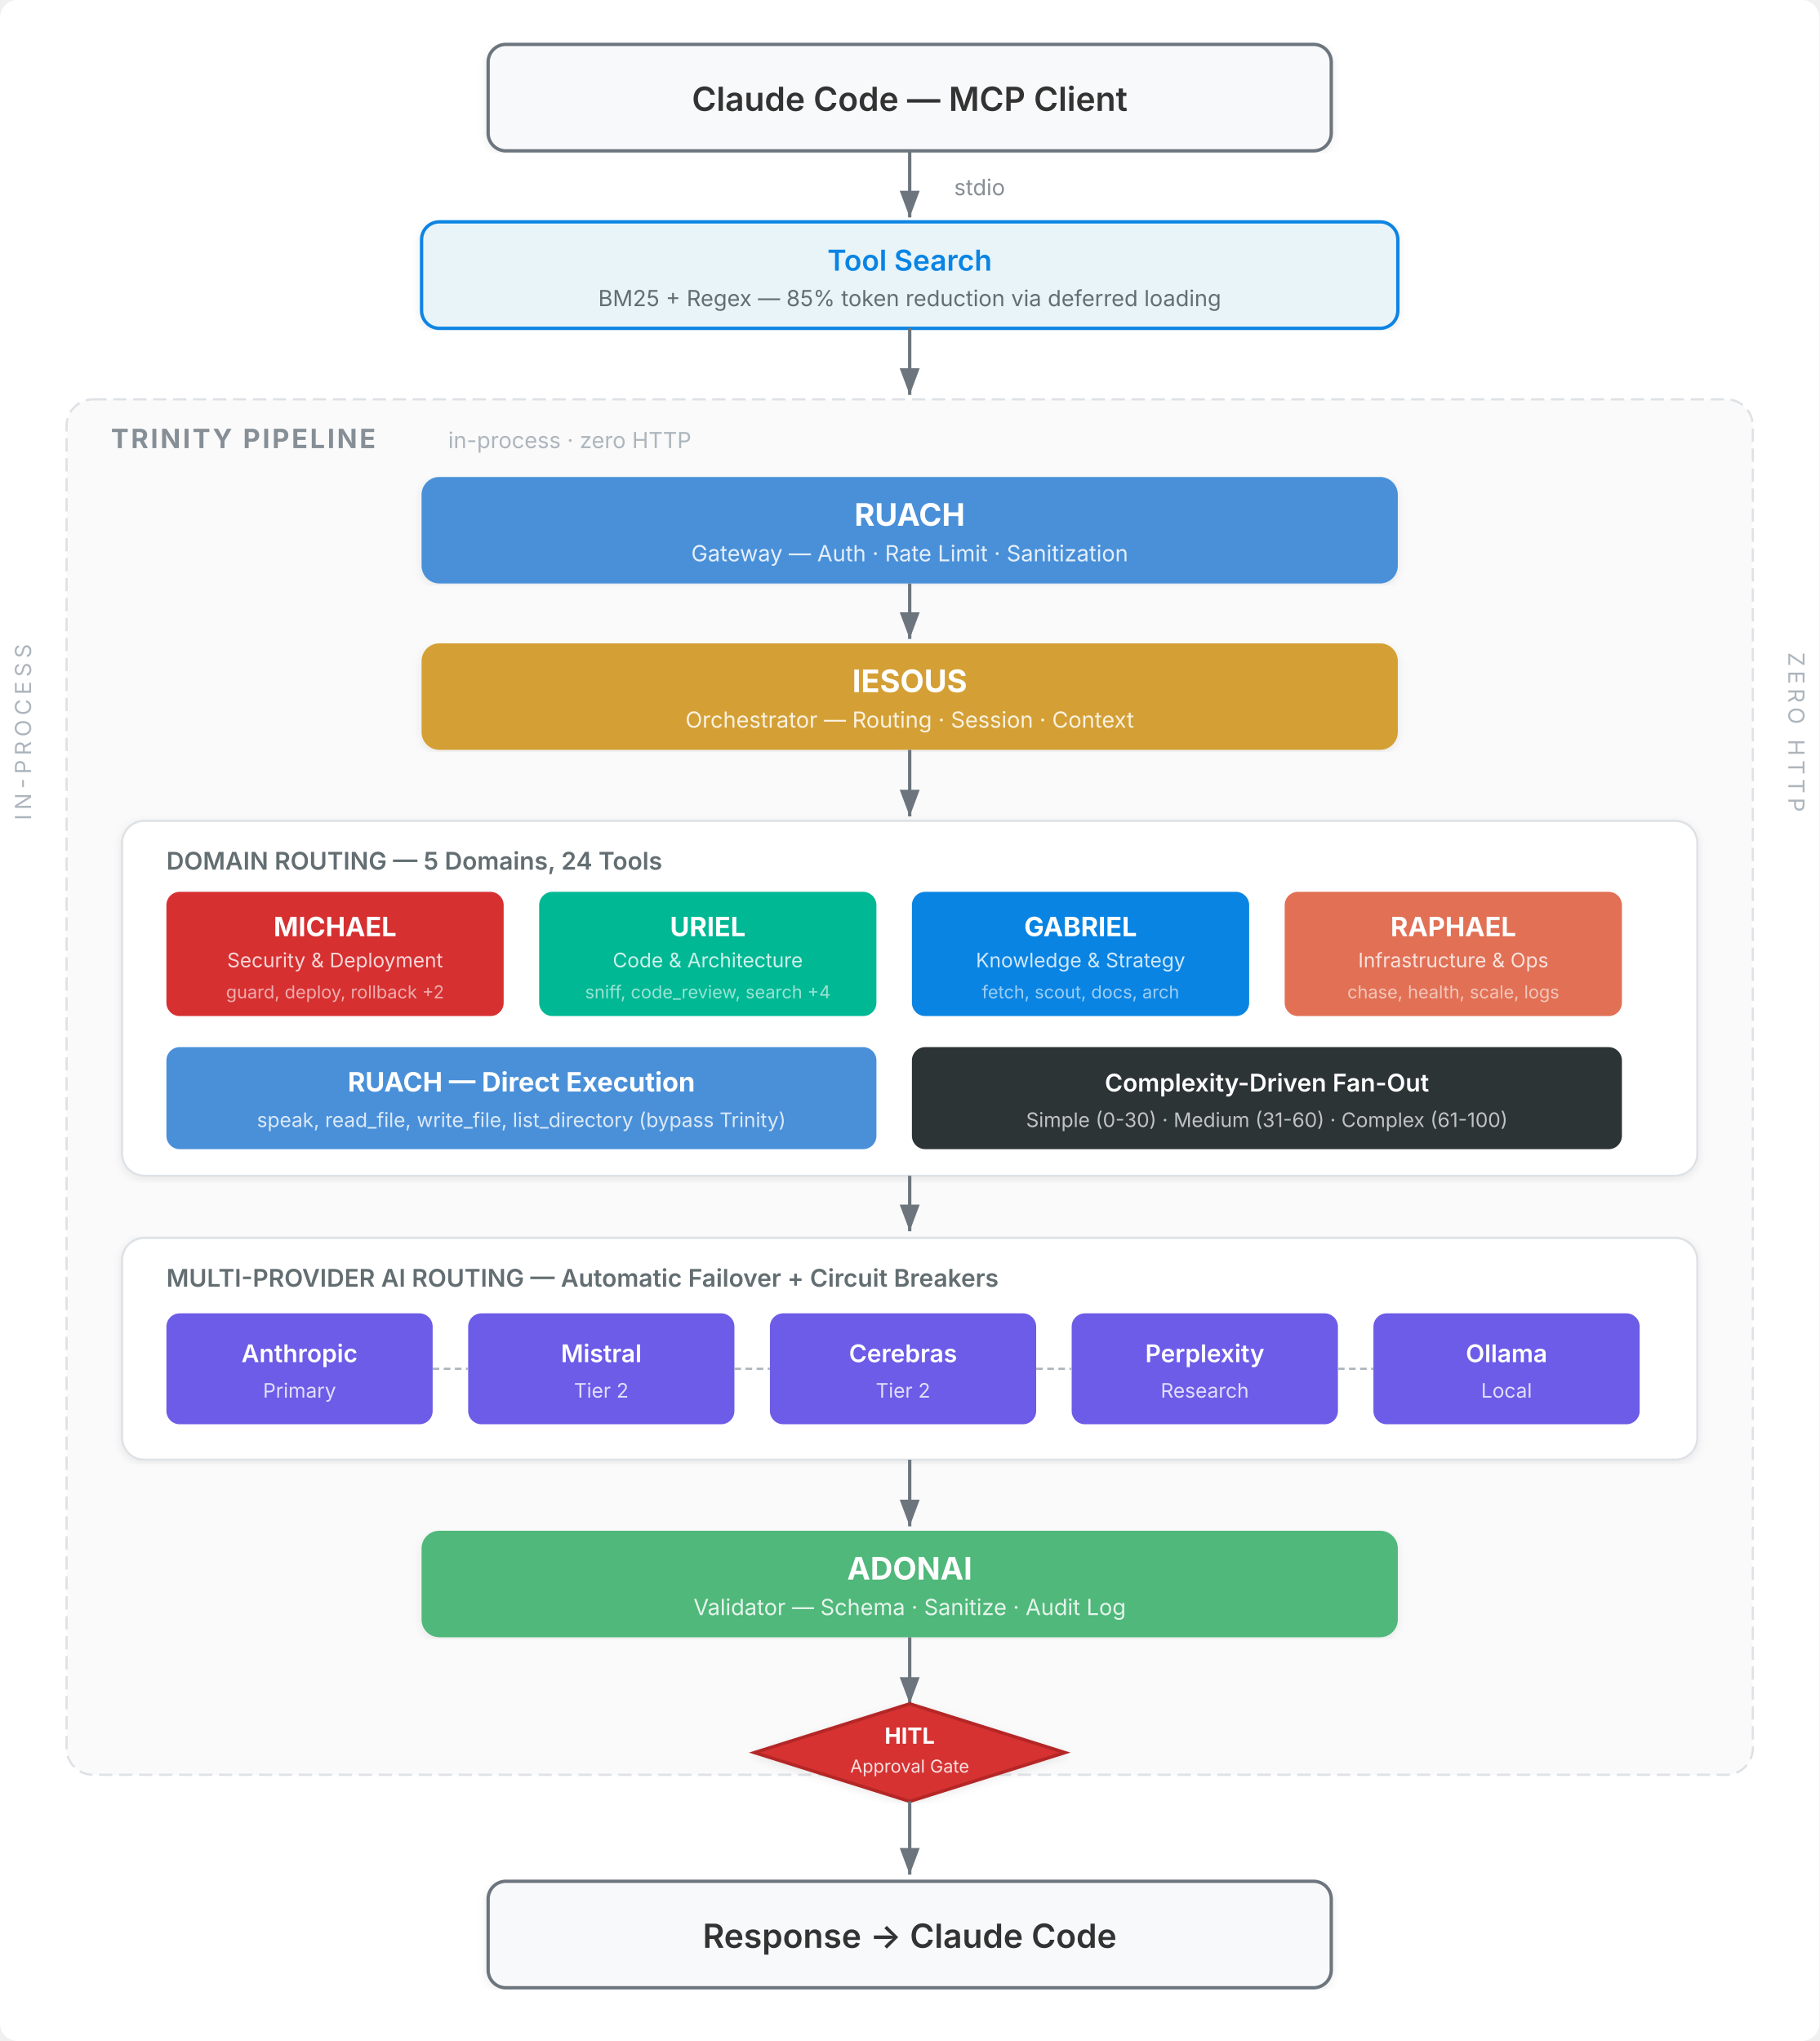
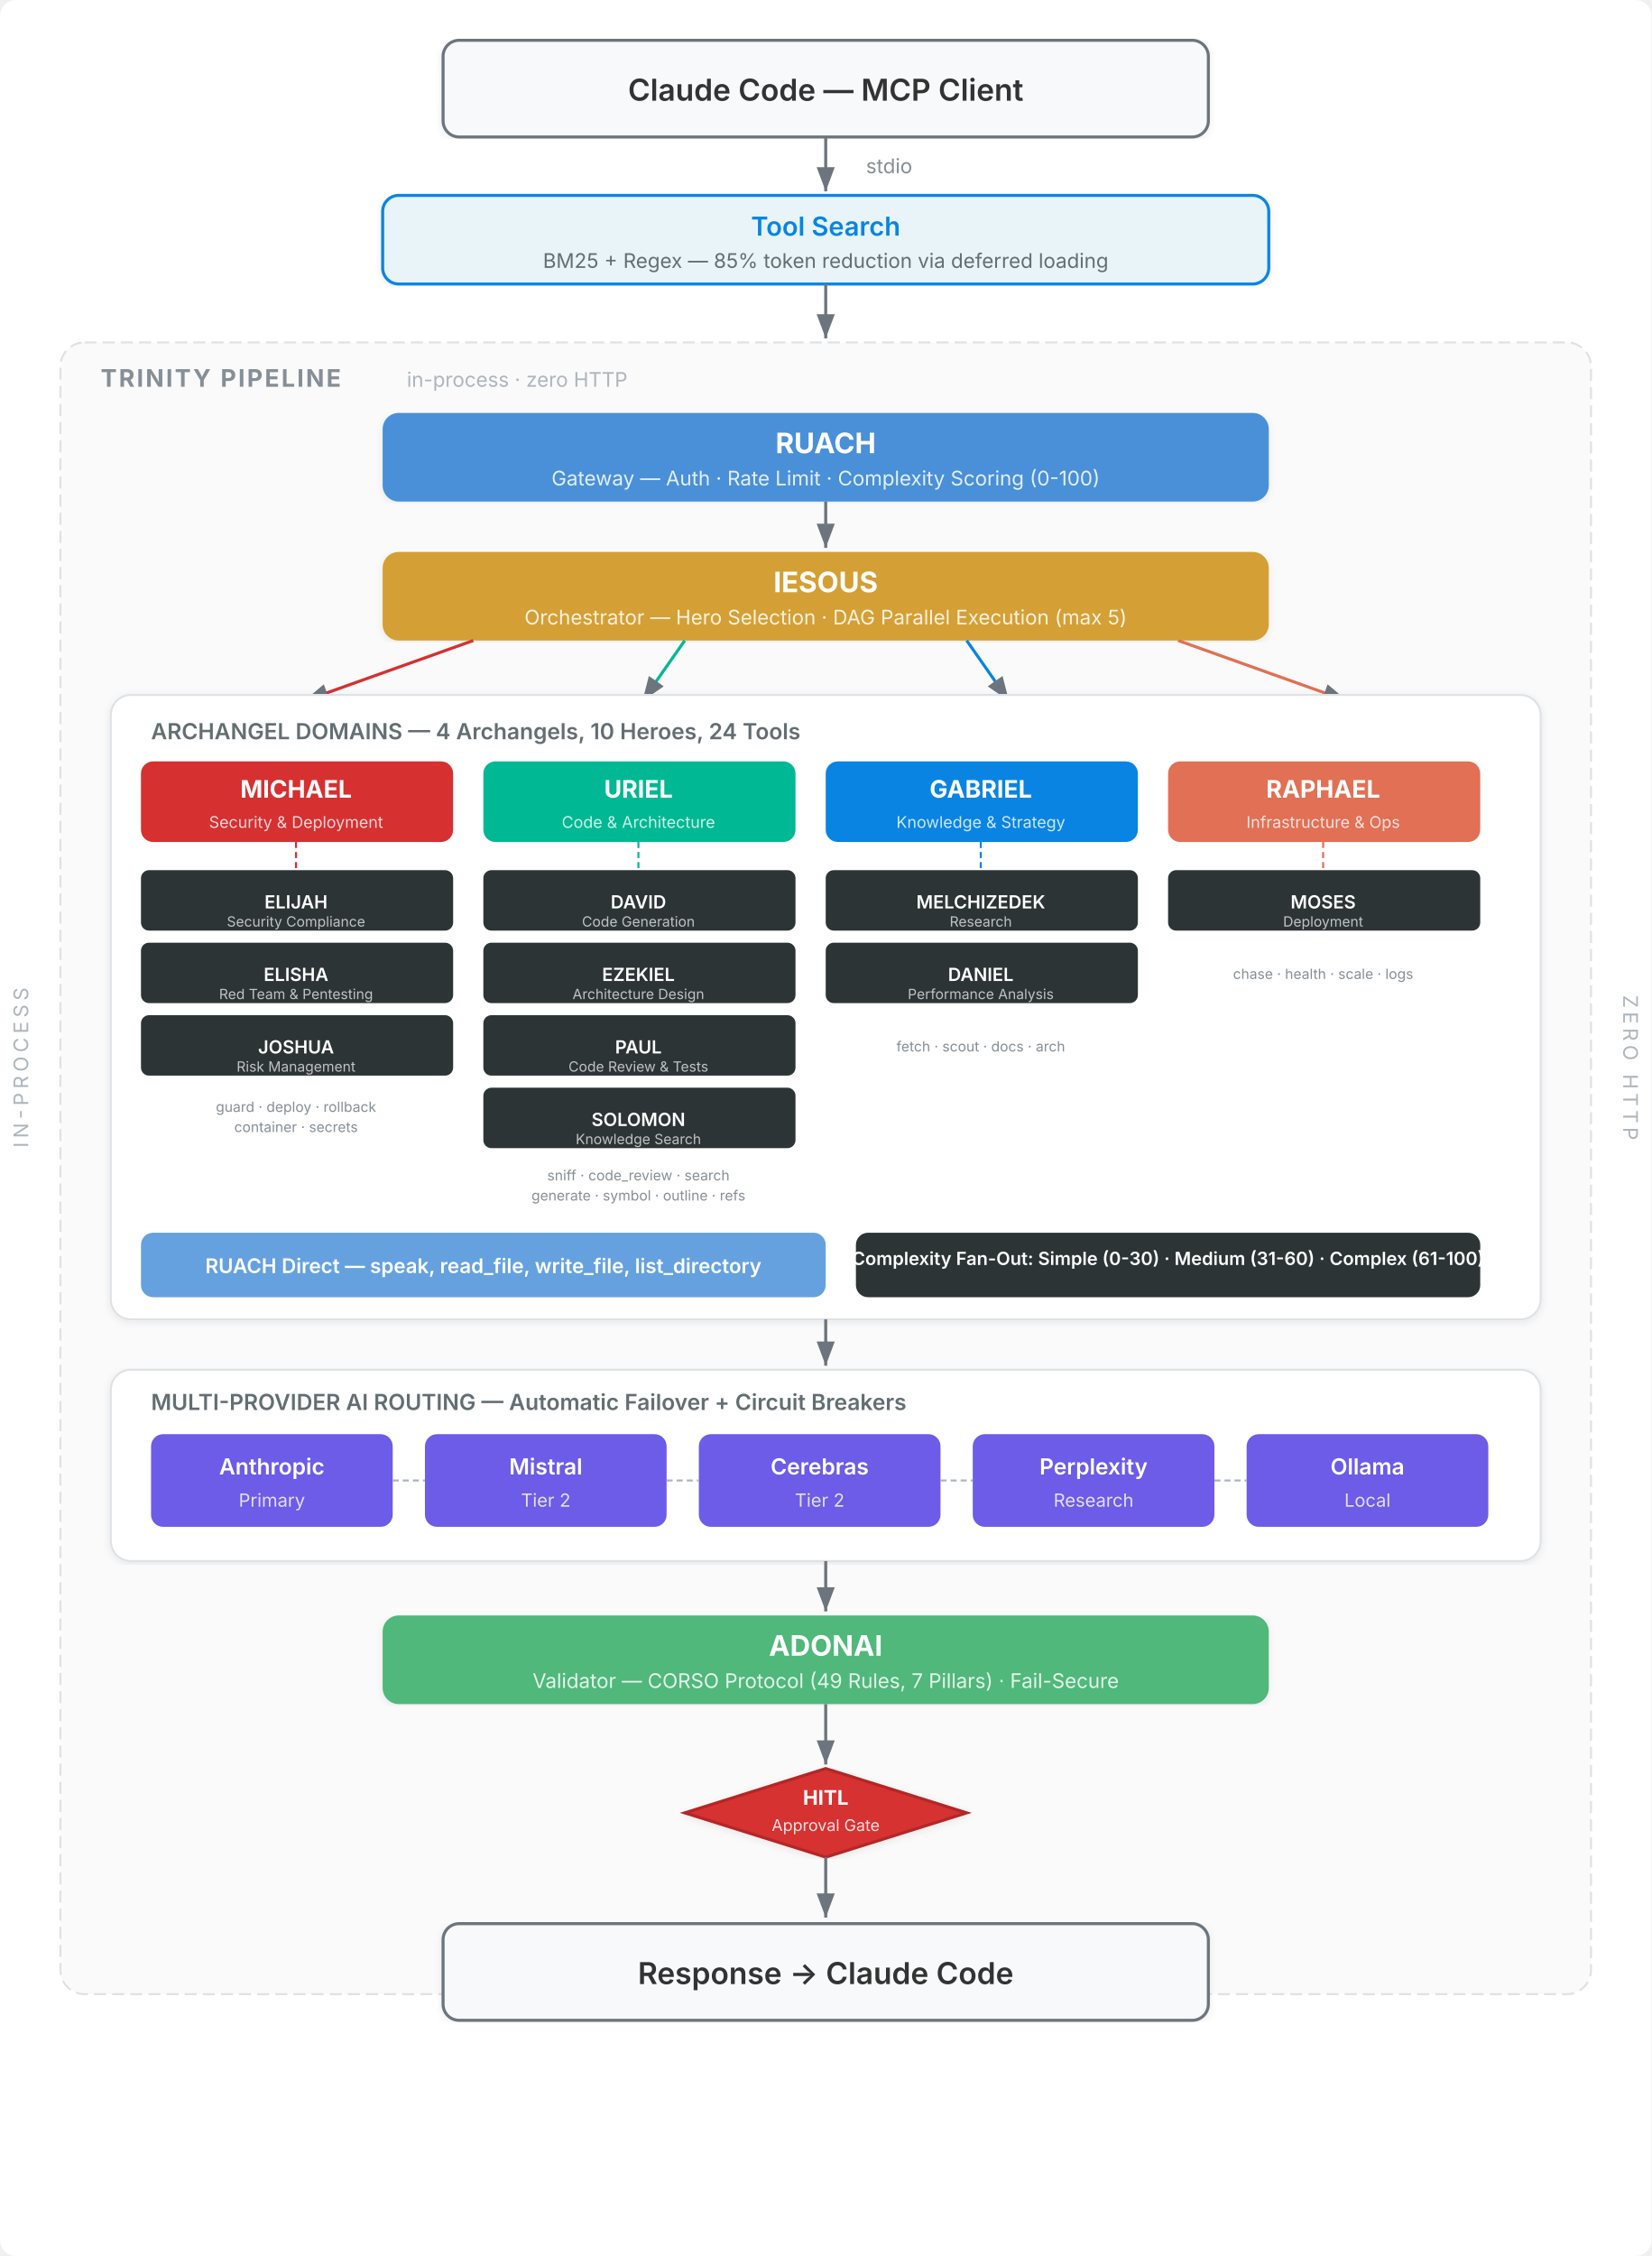
- <svg xmlns="http://www.w3.org/2000/svg" viewBox="0 0 820 920" font-family="Inter, -apple-system, BlinkMacSystemFont, 'Segoe UI', Helvetica, Arial, sans-serif">
+ <svg xmlns="http://www.w3.org/2000/svg" viewBox="0 0 820 1120" font-family="Inter, -apple-system, BlinkMacSystemFont, 'Segoe UI', Helvetica, Arial, sans-serif">
  <defs>
    <filter id="shadow" x="-2%" y="-2%" width="104%" height="104%">
      <feDropShadow dx="0" dy="1" stdDeviation="2" flood-opacity="0.08" />
    </filter>
    <marker id="arrowhead" markerWidth="8" markerHeight="6" refX="8" refY="3" orient="auto">
      <polygon points="0 0, 8 3, 0 6" fill="#6c757d" />
    </marker>
-     <marker id="arrowhead-blue" markerWidth="8" markerHeight="6" refX="8" refY="3" orient="auto">
-       <polygon points="0 0, 8 3, 0 6" fill="#4a90d9" />
-     </marker>
  </defs>
-   <rect width="820" height="920" fill="#ffffff" rx="8" />
+   <rect width="820" height="1120" fill="#ffffff" rx="8" />
  <rect x="220" y="20" width="380" height="48" rx="8" fill="#f8f9fa" stroke="#6c757d" stroke-width="1.5" filter="url(#shadow)" />
  <text x="410" y="50" text-anchor="middle" font-size="15" font-weight="600" fill="#333">Claude Code — MCP Client</text>
-   <line x1="410" y1="68" x2="410" y2="98" stroke="#6c757d" stroke-width="1.5" marker-end="url(#arrowhead)" />
-   <text x="430" y="88" font-size="10" fill="#868e96">stdio</text>
-   <rect x="190" y="100" width="440" height="48" rx="8" fill="#e8f4f8" stroke="#0984e3" stroke-width="1.5" filter="url(#shadow)" />
-   <text x="410" y="122" text-anchor="middle" font-size="13" font-weight="600" fill="#0984e3">Tool Search</text>
-   <text x="410" y="138" text-anchor="middle" font-size="10" fill="#636e72">BM25 + Regex — 85% token reduction via deferred loading</text>
-   <line x1="410" y1="148" x2="410" y2="178" stroke="#6c757d" stroke-width="1.5" marker-end="url(#arrowhead)" />
-   <rect x="30" y="180" width="760" height="620" rx="12" fill="#fafafa" stroke="#dee2e6" stroke-width="1" stroke-dasharray="6,3" />
-   <text x="50" y="202" font-size="12" font-weight="700" fill="#868e96" letter-spacing="1">TRINITY PIPELINE</text>
-   <text x="202" y="202" font-size="10" fill="#adb5bd">in-process · zero HTTP</text>
-   <rect x="190" y="215" width="440" height="48" rx="8" fill="#4a90d9" filter="url(#shadow)" />
-   <text x="410" y="237" text-anchor="middle" font-size="14" font-weight="700" fill="#fff">RUACH</text>
-   <text x="410" y="253" text-anchor="middle" font-size="10" fill="rgba(255,255,255,0.85)">Gateway — Auth · Rate Limit · Sanitization</text>
-   <line x1="410" y1="263" x2="410" y2="288" stroke="#6c757d" stroke-width="1.5" marker-end="url(#arrowhead)" />
-   <rect x="190" y="290" width="440" height="48" rx="8" fill="#d4a034" filter="url(#shadow)" />
-   <text x="410" y="312" text-anchor="middle" font-size="14" font-weight="700" fill="#fff">IESOUS</text>
-   <text x="410" y="328" text-anchor="middle" font-size="10" fill="rgba(255,255,255,0.85)">Orchestrator — Routing · Session · Context</text>
-   <line x1="410" y1="338" x2="410" y2="368" stroke="#6c757d" stroke-width="1.5" marker-end="url(#arrowhead)" />
-   <rect x="55" y="370" width="710" height="160" rx="10" fill="#ffffff" stroke="#dee2e6" stroke-width="1" filter="url(#shadow)" />
-   <text x="75" y="392" font-size="11" font-weight="600" fill="#636e72">DOMAIN ROUTING — 5 Domains, 24 Tools</text>
-   <rect x="75" y="402" width="152" height="56" rx="6" fill="#d63031" />
-   <text x="151" y="422" text-anchor="middle" font-size="12" font-weight="700" fill="#fff">MICHAEL</text>
-   <text x="151" y="436" text-anchor="middle" font-size="9" fill="rgba(255,255,255,0.8)">Security &amp; Deployment</text>
-   <text x="151" y="450" text-anchor="middle" font-size="8" fill="rgba(255,255,255,0.6)">guard, deploy, rollback +2</text>
-   <rect x="243" y="402" width="152" height="56" rx="6" fill="#00b894" />
-   <text x="319" y="422" text-anchor="middle" font-size="12" font-weight="700" fill="#fff">URIEL</text>
-   <text x="319" y="436" text-anchor="middle" font-size="9" fill="rgba(255,255,255,0.8)">Code &amp; Architecture</text>
-   <text x="319" y="450" text-anchor="middle" font-size="8" fill="rgba(255,255,255,0.6)">sniff, code_review, search +4</text>
-   <rect x="411" y="402" width="152" height="56" rx="6" fill="#0984e3" />
-   <text x="487" y="422" text-anchor="middle" font-size="12" font-weight="700" fill="#fff">GABRIEL</text>
-   <text x="487" y="436" text-anchor="middle" font-size="9" fill="rgba(255,255,255,0.8)">Knowledge &amp; Strategy</text>
-   <text x="487" y="450" text-anchor="middle" font-size="8" fill="rgba(255,255,255,0.6)">fetch, scout, docs, arch</text>
-   <rect x="579" y="402" width="152" height="56" rx="6" fill="#e17055" />
-   <text x="655" y="422" text-anchor="middle" font-size="12" font-weight="700" fill="#fff">RAPHAEL</text>
-   <text x="655" y="436" text-anchor="middle" font-size="9" fill="rgba(255,255,255,0.8)">Infrastructure &amp; Ops</text>
-   <text x="655" y="450" text-anchor="middle" font-size="8" fill="rgba(255,255,255,0.6)">chase, health, scale, logs</text>
-   <rect x="75" y="472" width="320" height="46" rx="6" fill="#4a90d9" />
-   <text x="235" y="492" text-anchor="middle" font-size="12" font-weight="700" fill="#fff">RUACH — Direct Execution</text>
-   <text x="235" y="508" text-anchor="middle" font-size="9" fill="rgba(255,255,255,0.8)">speak, read_file, write_file, list_directory (bypass Trinity)</text>
-   <rect x="411" y="472" width="320" height="46" rx="6" fill="#2d3436" />
-   <text x="571" y="492" text-anchor="middle" font-size="11" font-weight="600" fill="#fff">Complexity-Driven Fan-Out</text>
-   <text x="571" y="508" text-anchor="middle" font-size="9" fill="rgba(255,255,255,0.7)">Simple (0-30) · Medium (31-60) · Complex (61-100)</text>
-   <line x1="410" y1="530" x2="410" y2="555" stroke="#6c757d" stroke-width="1.5" marker-end="url(#arrowhead)" />
-   <rect x="55" y="558" width="710" height="100" rx="10" fill="#ffffff" stroke="#dee2e6" stroke-width="1" filter="url(#shadow)" />
-   <text x="75" y="580" font-size="11" font-weight="600" fill="#636e72">MULTI-PROVIDER AI ROUTING — Automatic Failover + Circuit Breakers</text>
-   <rect x="75" y="592" width="120" height="50" rx="6" fill="#6c5ce7" />
-   <text x="135" y="614" text-anchor="middle" font-size="11" font-weight="600" fill="#fff">Anthropic</text>
-   <text x="135" y="630" text-anchor="middle" font-size="9" fill="rgba(255,255,255,0.8)">Primary</text>
-   <rect x="211" y="592" width="120" height="50" rx="6" fill="#6c5ce7" />
-   <text x="271" y="614" text-anchor="middle" font-size="11" font-weight="600" fill="#fff">Mistral</text>
-   <text x="271" y="630" text-anchor="middle" font-size="9" fill="rgba(255,255,255,0.8)">Tier 2</text>
-   <rect x="347" y="592" width="120" height="50" rx="6" fill="#6c5ce7" />
-   <text x="407" y="614" text-anchor="middle" font-size="11" font-weight="600" fill="#fff">Cerebras</text>
-   <text x="407" y="630" text-anchor="middle" font-size="9" fill="rgba(255,255,255,0.8)">Tier 2</text>
-   <rect x="483" y="592" width="120" height="50" rx="6" fill="#6c5ce7" />
-   <text x="543" y="614" text-anchor="middle" font-size="11" font-weight="600" fill="#fff">Perplexity</text>
-   <text x="543" y="630" text-anchor="middle" font-size="9" fill="rgba(255,255,255,0.8)">Research</text>
-   <rect x="619" y="592" width="120" height="50" rx="6" fill="#6c5ce7" />
-   <text x="679" y="614" text-anchor="middle" font-size="11" font-weight="600" fill="#fff">Ollama</text>
-   <text x="679" y="630" text-anchor="middle" font-size="9" fill="rgba(255,255,255,0.8)">Local</text>
-   <line x1="195" y1="617" x2="211" y2="617" stroke="#adb5bd" stroke-width="1" stroke-dasharray="3,2" />
-   <line x1="331" y1="617" x2="347" y2="617" stroke="#adb5bd" stroke-width="1" stroke-dasharray="3,2" />
-   <line x1="467" y1="617" x2="483" y2="617" stroke="#adb5bd" stroke-width="1" stroke-dasharray="3,2" />
-   <line x1="603" y1="617" x2="619" y2="617" stroke="#adb5bd" stroke-width="1" stroke-dasharray="3,2" />
-   <line x1="410" y1="658" x2="410" y2="688" stroke="#6c757d" stroke-width="1.5" marker-end="url(#arrowhead)" />
-   <rect x="190" y="690" width="440" height="48" rx="8" fill="#50b87a" filter="url(#shadow)" />
-   <text x="410" y="712" text-anchor="middle" font-size="14" font-weight="700" fill="#fff">ADONAI</text>
-   <text x="410" y="728" text-anchor="middle" font-size="10" fill="rgba(255,255,255,0.85)">Validator — Schema · Sanitize · Audit Log</text>
-   <line x1="410" y1="738" x2="410" y2="768" stroke="#6c757d" stroke-width="1.5" marker-end="url(#arrowhead)" />
-   <g transform="translate(410, 790)">
+   <line x1="410" y1="68" x2="410" y2="95" stroke="#6c757d" stroke-width="1.5" marker-end="url(#arrowhead)" />
+   <text x="430" y="86" font-size="10" fill="#868e96">stdio</text>
+   <rect x="190" y="97" width="440" height="44" rx="8" fill="#e8f4f8" stroke="#0984e3" stroke-width="1.5" filter="url(#shadow)" />
+   <text x="410" y="117" text-anchor="middle" font-size="13" font-weight="600" fill="#0984e3">Tool Search</text>
+   <text x="410" y="133" text-anchor="middle" font-size="10" fill="#636e72">BM25 + Regex — 85% token reduction via deferred loading</text>
+   <line x1="410" y1="141" x2="410" y2="168" stroke="#6c757d" stroke-width="1.5" marker-end="url(#arrowhead)" />
+   <rect x="30" y="170" width="760" height="820" rx="12" fill="#fafafa" stroke="#dee2e6" stroke-width="1" stroke-dasharray="6,3" />
+   <text x="50" y="192" font-size="12" font-weight="700" fill="#868e96" letter-spacing="1">TRINITY PIPELINE</text>
+   <text x="202" y="192" font-size="10" fill="#adb5bd">in-process · zero HTTP</text>
+   <rect x="190" y="205" width="440" height="44" rx="8" fill="#4a90d9" filter="url(#shadow)" />
+   <text x="410" y="225" text-anchor="middle" font-size="14" font-weight="700" fill="#fff">RUACH</text>
+   <text x="410" y="241" text-anchor="middle" font-size="10" fill="rgba(255,255,255,0.85)">Gateway — Auth · Rate Limit · Complexity Scoring (0-100)</text>
+   <line x1="410" y1="249" x2="410" y2="272" stroke="#6c757d" stroke-width="1.5" marker-end="url(#arrowhead)" />
+   <rect x="190" y="274" width="440" height="44" rx="8" fill="#d4a034" filter="url(#shadow)" />
+   <text x="410" y="294" text-anchor="middle" font-size="14" font-weight="700" fill="#fff">IESOUS</text>
+   <text x="410" y="310" text-anchor="middle" font-size="10" fill="rgba(255,255,255,0.85)">Orchestrator — Hero Selection · DAG Parallel Execution (max 5)</text>
+   <line x1="235" y1="318" x2="151" y2="348" stroke="#d63031" stroke-width="1.5" marker-end="url(#arrowhead)" />
+   <line x1="340" y1="318" x2="319" y2="348" stroke="#00b894" stroke-width="1.5" marker-end="url(#arrowhead)" />
+   <line x1="480" y1="318" x2="501" y2="348" stroke="#0984e3" stroke-width="1.5" marker-end="url(#arrowhead)" />
+   <line x1="585" y1="318" x2="669" y2="348" stroke="#e17055" stroke-width="1.5" marker-end="url(#arrowhead)" />
+   <rect x="55" y="345" width="710" height="310" rx="10" fill="#ffffff" stroke="#dee2e6" stroke-width="1" filter="url(#shadow)" />
+   <text x="75" y="367" font-size="11" font-weight="600" fill="#636e72">ARCHANGEL DOMAINS — 4 Archangels, 10 Heroes, 24 Tools</text>
+   <rect x="70" y="378" width="155" height="40" rx="6" fill="#d63031" />
+   <text x="147" y="396" text-anchor="middle" font-size="12" font-weight="700" fill="#fff">MICHAEL</text>
+   <text x="147" y="411" text-anchor="middle" font-size="8" fill="rgba(255,255,255,0.8)">Security &amp; Deployment</text>
+   <line x1="147" y1="418" x2="147" y2="432" stroke="#d63031" stroke-width="1" stroke-dasharray="3,2" />
+   <rect x="70" y="432" width="155" height="30" rx="4" fill="#2d3436" />
+   <text x="147" y="451" text-anchor="middle" font-size="9" font-weight="600" fill="#fff">ELIJAH</text>
+   <text x="147" y="460" text-anchor="middle" font-size="7" fill="rgba(255,255,255,0.7)">Security Compliance</text>
+   <rect x="70" y="468" width="155" height="30" rx="4" fill="#2d3436" />
+   <text x="147" y="487" text-anchor="middle" font-size="9" font-weight="600" fill="#fff">ELISHA</text>
+   <text x="147" y="496" text-anchor="middle" font-size="7" fill="rgba(255,255,255,0.7)">Red Team &amp; Pentesting</text>
+   <rect x="70" y="504" width="155" height="30" rx="4" fill="#2d3436" />
+   <text x="147" y="523" text-anchor="middle" font-size="9" font-weight="600" fill="#fff">JOSHUA</text>
+   <text x="147" y="532" text-anchor="middle" font-size="7" fill="rgba(255,255,255,0.7)">Risk Management</text>
+   <text x="147" y="552" text-anchor="middle" font-size="7" fill="#868e96">guard · deploy · rollback</text>
+   <text x="147" y="562" text-anchor="middle" font-size="7" fill="#868e96">container · secrets</text>
+   <rect x="240" y="378" width="155" height="40" rx="6" fill="#00b894" />
+   <text x="317" y="396" text-anchor="middle" font-size="12" font-weight="700" fill="#fff">URIEL</text>
+   <text x="317" y="411" text-anchor="middle" font-size="8" fill="rgba(255,255,255,0.8)">Code &amp; Architecture</text>
+   <line x1="317" y1="418" x2="317" y2="432" stroke="#00b894" stroke-width="1" stroke-dasharray="3,2" />
+   <rect x="240" y="432" width="155" height="30" rx="4" fill="#2d3436" />
+   <text x="317" y="451" text-anchor="middle" font-size="9" font-weight="600" fill="#fff">DAVID</text>
+   <text x="317" y="460" text-anchor="middle" font-size="7" fill="rgba(255,255,255,0.7)">Code Generation</text>
+   <rect x="240" y="468" width="155" height="30" rx="4" fill="#2d3436" />
+   <text x="317" y="487" text-anchor="middle" font-size="9" font-weight="600" fill="#fff">EZEKIEL</text>
+   <text x="317" y="496" text-anchor="middle" font-size="7" fill="rgba(255,255,255,0.7)">Architecture Design</text>
+   <rect x="240" y="504" width="155" height="30" rx="4" fill="#2d3436" />
+   <text x="317" y="523" text-anchor="middle" font-size="9" font-weight="600" fill="#fff">PAUL</text>
+   <text x="317" y="532" text-anchor="middle" font-size="7" fill="rgba(255,255,255,0.7)">Code Review &amp; Tests</text>
+   <rect x="240" y="540" width="155" height="30" rx="4" fill="#2d3436" />
+   <text x="317" y="559" text-anchor="middle" font-size="9" font-weight="600" fill="#fff">SOLOMON</text>
+   <text x="317" y="568" text-anchor="middle" font-size="7" fill="rgba(255,255,255,0.7)">Knowledge Search</text>
+   <text x="317" y="586" text-anchor="middle" font-size="7" fill="#868e96">sniff · code_review · search</text>
+   <text x="317" y="596" text-anchor="middle" font-size="7" fill="#868e96">generate · symbol · outline · refs</text>
+   <rect x="410" y="378" width="155" height="40" rx="6" fill="#0984e3" />
+   <text x="487" y="396" text-anchor="middle" font-size="12" font-weight="700" fill="#fff">GABRIEL</text>
+   <text x="487" y="411" text-anchor="middle" font-size="8" fill="rgba(255,255,255,0.8)">Knowledge &amp; Strategy</text>
+   <line x1="487" y1="418" x2="487" y2="432" stroke="#0984e3" stroke-width="1" stroke-dasharray="3,2" />
+   <rect x="410" y="432" width="155" height="30" rx="4" fill="#2d3436" />
+   <text x="487" y="451" text-anchor="middle" font-size="9" font-weight="600" fill="#fff">MELCHIZEDEK</text>
+   <text x="487" y="460" text-anchor="middle" font-size="7" fill="rgba(255,255,255,0.7)">Research</text>
+   <rect x="410" y="468" width="155" height="30" rx="4" fill="#2d3436" />
+   <text x="487" y="487" text-anchor="middle" font-size="9" font-weight="600" fill="#fff">DANIEL</text>
+   <text x="487" y="496" text-anchor="middle" font-size="7" fill="rgba(255,255,255,0.7)">Performance Analysis</text>
+   <text x="487" y="522" text-anchor="middle" font-size="7" fill="#868e96">fetch · scout · docs · arch</text>
+   <rect x="580" y="378" width="155" height="40" rx="6" fill="#e17055" />
+   <text x="657" y="396" text-anchor="middle" font-size="12" font-weight="700" fill="#fff">RAPHAEL</text>
+   <text x="657" y="411" text-anchor="middle" font-size="8" fill="rgba(255,255,255,0.8)">Infrastructure &amp; Ops</text>
+   <line x1="657" y1="418" x2="657" y2="432" stroke="#e17055" stroke-width="1" stroke-dasharray="3,2" />
+   <rect x="580" y="432" width="155" height="30" rx="4" fill="#2d3436" />
+   <text x="657" y="451" text-anchor="middle" font-size="9" font-weight="600" fill="#fff">MOSES</text>
+   <text x="657" y="460" text-anchor="middle" font-size="7" fill="rgba(255,255,255,0.7)">Deployment</text>
+   <text x="657" y="486" text-anchor="middle" font-size="7" fill="#868e96">chase · health · scale · logs</text>
+   <rect x="70" y="612" width="340" height="32" rx="6" fill="#4a90d9" opacity="0.85" />
+   <text x="240" y="632" text-anchor="middle" font-size="10" font-weight="600" fill="#fff">RUACH Direct — speak, read_file, write_file, list_directory</text>
+   <rect x="425" y="612" width="310" height="32" rx="6" fill="#2d3436" />
+   <text x="580" y="628" text-anchor="middle" font-size="9" font-weight="600" fill="#fff">Complexity Fan-Out: Simple (0-30) · Medium (31-60) · Complex (61-100)</text>
+   <line x1="410" y1="655" x2="410" y2="678" stroke="#6c757d" stroke-width="1.5" marker-end="url(#arrowhead)" />
+   <rect x="55" y="680" width="710" height="95" rx="10" fill="#ffffff" stroke="#dee2e6" stroke-width="1" filter="url(#shadow)" />
+   <text x="75" y="700" font-size="11" font-weight="600" fill="#636e72">MULTI-PROVIDER AI ROUTING — Automatic Failover + Circuit Breakers</text>
+   <rect x="75" y="712" width="120" height="46" rx="6" fill="#6c5ce7" />
+   <text x="135" y="732" text-anchor="middle" font-size="11" font-weight="600" fill="#fff">Anthropic</text>
+   <text x="135" y="748" text-anchor="middle" font-size="9" fill="rgba(255,255,255,0.8)">Primary</text>
+   <rect x="211" y="712" width="120" height="46" rx="6" fill="#6c5ce7" />
+   <text x="271" y="732" text-anchor="middle" font-size="11" font-weight="600" fill="#fff">Mistral</text>
+   <text x="271" y="748" text-anchor="middle" font-size="9" fill="rgba(255,255,255,0.8)">Tier 2</text>
+   <rect x="347" y="712" width="120" height="46" rx="6" fill="#6c5ce7" />
+   <text x="407" y="732" text-anchor="middle" font-size="11" font-weight="600" fill="#fff">Cerebras</text>
+   <text x="407" y="748" text-anchor="middle" font-size="9" fill="rgba(255,255,255,0.8)">Tier 2</text>
+   <rect x="483" y="712" width="120" height="46" rx="6" fill="#6c5ce7" />
+   <text x="543" y="732" text-anchor="middle" font-size="11" font-weight="600" fill="#fff">Perplexity</text>
+   <text x="543" y="748" text-anchor="middle" font-size="9" fill="rgba(255,255,255,0.8)">Research</text>
+   <rect x="619" y="712" width="120" height="46" rx="6" fill="#6c5ce7" />
+   <text x="679" y="732" text-anchor="middle" font-size="11" font-weight="600" fill="#fff">Ollama</text>
+   <text x="679" y="748" text-anchor="middle" font-size="9" fill="rgba(255,255,255,0.8)">Local</text>
+   <line x1="195" y1="735" x2="211" y2="735" stroke="#adb5bd" stroke-width="1" stroke-dasharray="3,2" />
+   <line x1="331" y1="735" x2="347" y2="735" stroke="#adb5bd" stroke-width="1" stroke-dasharray="3,2" />
+   <line x1="467" y1="735" x2="483" y2="735" stroke="#adb5bd" stroke-width="1" stroke-dasharray="3,2" />
+   <line x1="603" y1="735" x2="619" y2="735" stroke="#adb5bd" stroke-width="1" stroke-dasharray="3,2" />
+   <line x1="410" y1="775" x2="410" y2="800" stroke="#6c757d" stroke-width="1.5" marker-end="url(#arrowhead)" />
+   <rect x="190" y="802" width="440" height="44" rx="8" fill="#50b87a" filter="url(#shadow)" />
+   <text x="410" y="822" text-anchor="middle" font-size="14" font-weight="700" fill="#fff">ADONAI</text>
+   <text x="410" y="838" text-anchor="middle" font-size="10" fill="rgba(255,255,255,0.85)">Validator — CORSO Protocol (49 Rules, 7 Pillars) · Fail-Secure</text>
+   <line x1="410" y1="846" x2="410" y2="876" stroke="#6c757d" stroke-width="1.5" marker-end="url(#arrowhead)" />
+   <g transform="translate(410, 900)">
    <polygon points="0,-22 70,0 0,22 -70,0" fill="#d63031" stroke="#b52828" stroke-width="1.5" filter="url(#shadow)" />
    <text x="0" y="-4" text-anchor="middle" font-size="10" font-weight="700" fill="#fff">HITL</text>
    <text x="0" y="9" text-anchor="middle" font-size="8" fill="rgba(255,255,255,0.85)">Approval Gate</text>
  </g>
-   <line x1="410" y1="812" x2="410" y2="845" stroke="#6c757d" stroke-width="1.5" marker-end="url(#arrowhead)" />
-   <rect x="220" y="848" width="380" height="48" rx="8" fill="#f8f9fa" stroke="#6c757d" stroke-width="1.5" filter="url(#shadow)" />
-   <text x="410" y="878" text-anchor="middle" font-size="15" font-weight="600" fill="#333">Response → Claude Code</text>
-   <text x="14" y="330" font-size="10" fill="#adb5bd" transform="rotate(-90, 14, 330)" text-anchor="middle" letter-spacing="2">IN-PROCESS</text>
-   <text x="806" y="330" font-size="10" fill="#adb5bd" transform="rotate(90, 806, 330)" text-anchor="middle" letter-spacing="2">ZERO HTTP</text>
+   <line x1="410" y1="922" x2="410" y2="952" stroke="#6c757d" stroke-width="1.5" marker-end="url(#arrowhead)" />
+   <rect x="220" y="955" width="380" height="48" rx="8" fill="#f8f9fa" stroke="#6c757d" stroke-width="1.5" filter="url(#shadow)" />
+   <text x="410" y="985" text-anchor="middle" font-size="15" font-weight="600" fill="#333">Response → Claude Code</text>
+   <text x="14" y="530" font-size="10" fill="#adb5bd" transform="rotate(-90, 14, 530)" text-anchor="middle" letter-spacing="2">IN-PROCESS</text>
+   <text x="806" y="530" font-size="10" fill="#adb5bd" transform="rotate(90, 806, 530)" text-anchor="middle" letter-spacing="2">ZERO HTTP</text>
</svg>
